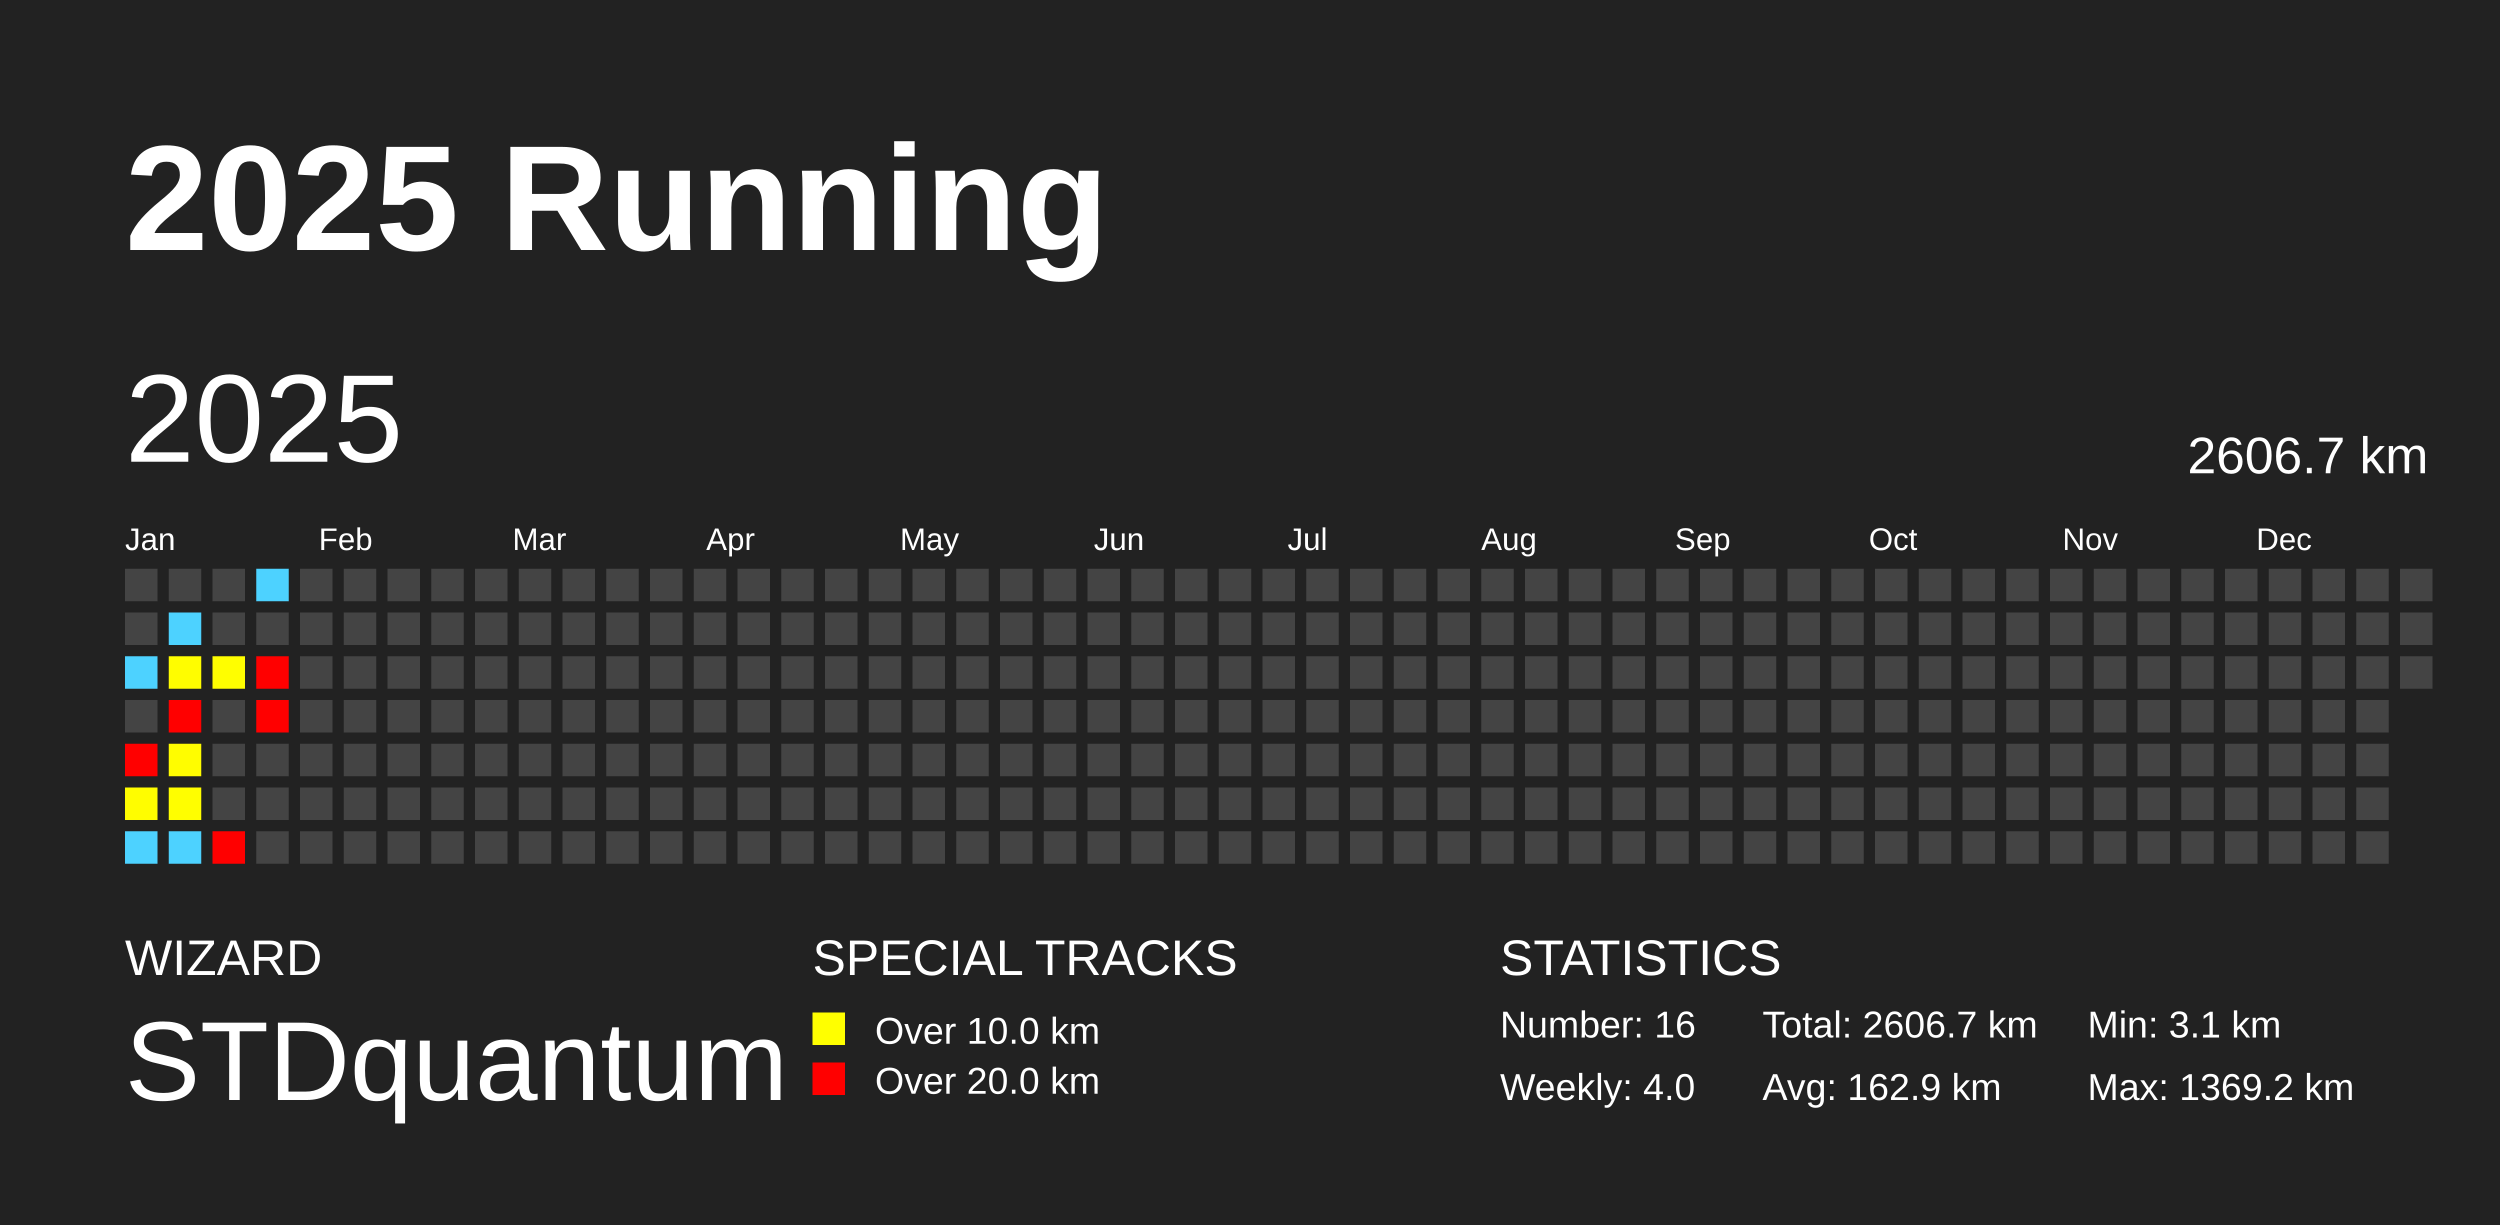
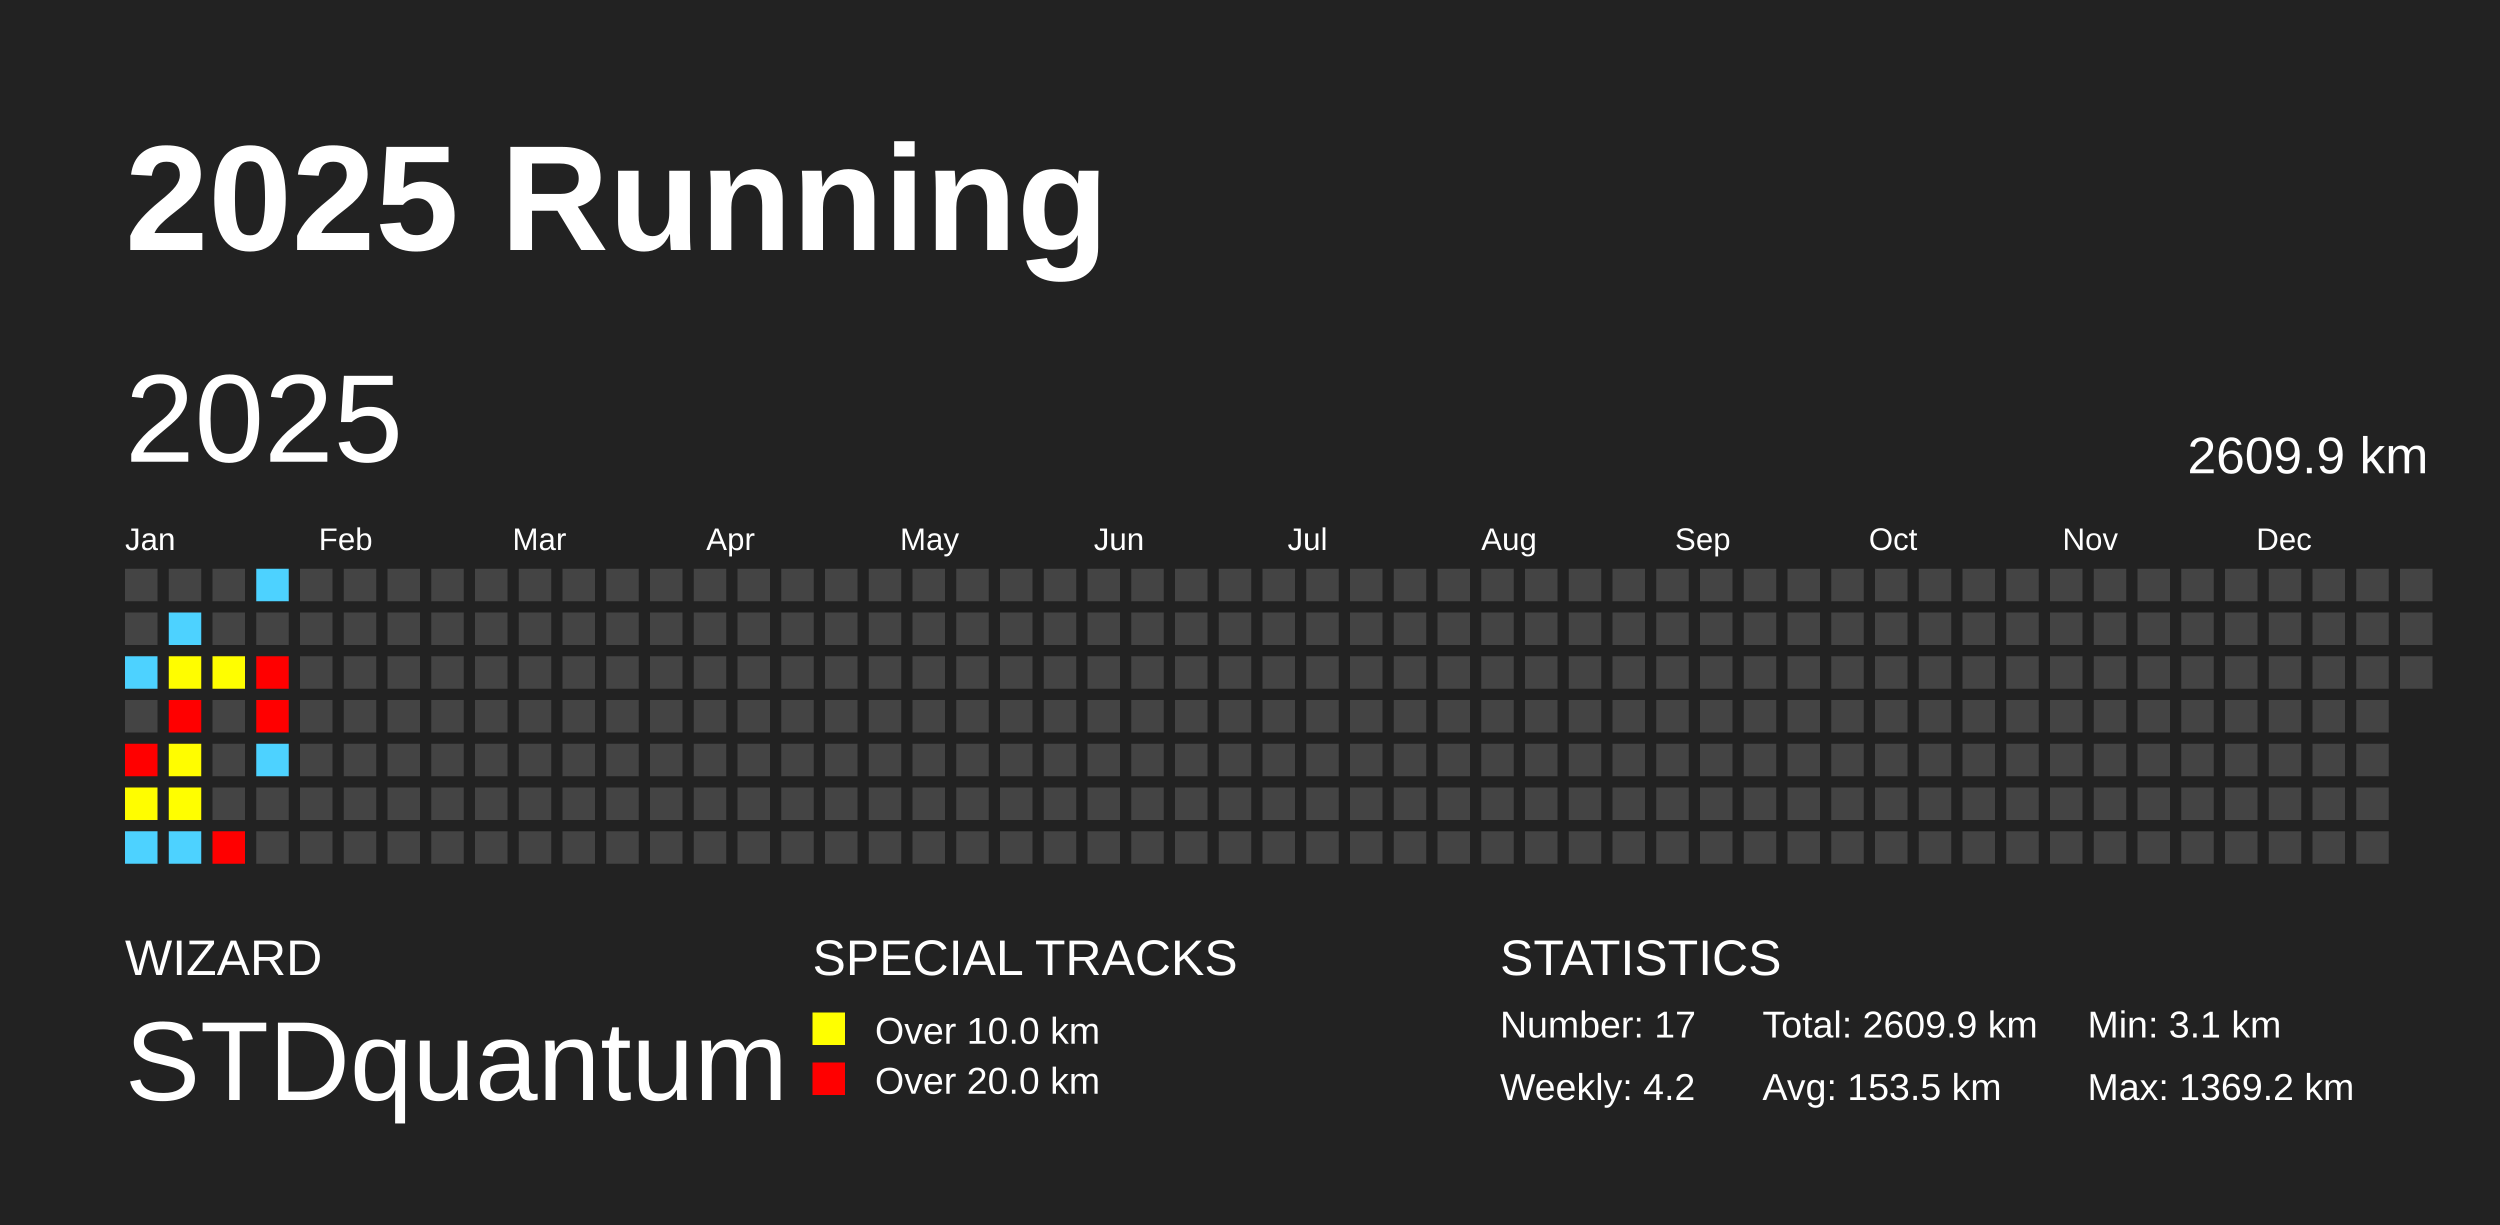
<svg xmlns="http://www.w3.org/2000/svg" baseProfile="full" height="98mm" version="1.1" viewBox="0,0,200,98" width="200mm">
  <defs />
  <rect fill="#222222" height="98" width="200" x="0" y="0" />
  <text fill="#FFFFFF" style="font-size:12px; font-family:Arial; font-weight:bold;" x="10" y="20">2025 Running</text>
  <text fill="#FFFFFF" style="font-size:4px; font-family:Arial" x="10" y="78">WIZARD</text>
  <text fill="#FFFFFF" style="font-size:9px; font-family:Arial" x="10" y="88">STDquantum</text>
  <text fill="#FFFFFF" style="font-size:4px; font-family:Arial" x="65" y="78">SPECIAL TRACKS</text>
  <rect fill="yellow" height="2.6" width="2.6" x="65" y="81" />
  <text fill="#FFFFFF" style="font-size:3px; font-family:Arial" x="70" y="83.5">Over 10.0 km</text>
  <rect fill="red" height="2.6" width="2.6" x="65" y="85" />
  <text fill="#FFFFFF" style="font-size:3px; font-family:Arial" x="70" y="87.5">Over 20.0 km</text>
  <text fill="#FFFFFF" style="font-size:4px; font-family:Arial" x="120" y="78">STATISTICS</text>
-   <text fill="#FFFFFF" style="font-size:3px; font-family:Arial" x="120" y="83">Number: 16</text>
-   <text fill="#FFFFFF" style="font-size:3px; font-family:Arial" x="120" y="88">Weekly: 4.0</text>
-   <text fill="#FFFFFF" style="font-size:3px; font-family:Arial" x="141" y="83">Total: 2606.7 km</text>
-   <text fill="#FFFFFF" style="font-size:3px; font-family:Arial" x="141" y="88">Avg: 162.9 km</text>
+   <text fill="#FFFFFF" style="font-size:3px; font-family:Arial" x="120" y="83">Number: 17</text>
+   <text fill="#FFFFFF" style="font-size:3px; font-family:Arial" x="120" y="88">Weekly: 4.2</text>
+   <text fill="#FFFFFF" style="font-size:3px; font-family:Arial" x="141" y="83">Total: 2609.9 km</text>
+   <text fill="#FFFFFF" style="font-size:3px; font-family:Arial" x="141" y="88">Avg: 153.5 km</text>
  <text fill="#FFFFFF" style="font-size:3px; font-family:Arial" x="167" y="83">Min: 3.1 km</text>
  <text fill="#FFFFFF" style="font-size:3px; font-family:Arial" x="167" y="88">Max: 1369.2 km</text>
  <text dominant-baseline="hanging" fill="#FFFFFF" style="font-size:10.0px; font-family:Arial;" x="10" y="30">2025</text>
-   <text dominant-baseline="hanging" fill="#FFFFFF" style="font-size:4.125px; font-family:Arial;" x="175" y="35">2606.7 km</text>
+   <text dominant-baseline="hanging" fill="#FFFFFF" style="font-size:4.125px; font-family:Arial;" x="175" y="35">2609.9 km</text>
  <text fill="#FFFFFF" style="font-size:2.5px; font-family:Arial" x="10.0" y="44">Jan</text>
  <text fill="#FFFFFF" style="font-size:2.5px; font-family:Arial" x="25.5" y="44">Feb</text>
  <text fill="#FFFFFF" style="font-size:2.5px; font-family:Arial" x="41.0" y="44">Mar</text>
  <text fill="#FFFFFF" style="font-size:2.5px; font-family:Arial" x="56.5" y="44">Apr</text>
  <text fill="#FFFFFF" style="font-size:2.5px; font-family:Arial" x="72.0" y="44">May</text>
  <text fill="#FFFFFF" style="font-size:2.5px; font-family:Arial" x="87.5" y="44">Jun</text>
  <text fill="#FFFFFF" style="font-size:2.5px; font-family:Arial" x="103.0" y="44">Jul</text>
  <text fill="#FFFFFF" style="font-size:2.5px; font-family:Arial" x="118.5" y="44">Aug</text>
  <text fill="#FFFFFF" style="font-size:2.5px; font-family:Arial" x="134.0" y="44">Sep</text>
  <text fill="#FFFFFF" style="font-size:2.5px; font-family:Arial" x="149.5" y="44">Oct</text>
  <text fill="#FFFFFF" style="font-size:2.5px; font-family:Arial" x="165.0" y="44">Nov</text>
  <text fill="#FFFFFF" style="font-size:2.5px; font-family:Arial" x="180.5" y="44">Dec</text>
  <rect fill="#444444" height="2.6" width="2.6" x="10.0" y="45.5" />
  <rect fill="#444444" height="2.6" width="2.6" x="10.0" y="49.0" />
  <rect fill="#4dd2ff" height="2.6" width="2.6" x="10.0" y="52.5" />
  <rect fill="#444444" height="2.6" width="2.6" x="10.0" y="56.0" />
  <rect fill="red" height="2.6" width="2.6" x="10.0" y="59.5" />
  <rect fill="#fffd00" height="2.6" width="2.6" x="10.0" y="63.0" />
  <rect fill="#4dd2ff" height="2.6" width="2.6" x="10.0" y="66.5" />
  <rect fill="#444444" height="2.6" width="2.6" x="13.5" y="45.5" />
  <rect fill="#4dd2ff" height="2.6" width="2.6" x="13.5" y="49.0" />
  <rect fill="#fffd00" height="2.6" width="2.6" x="13.5" y="52.5" />
  <rect fill="red" height="2.6" width="2.6" x="13.5" y="56.0" />
  <rect fill="#fffd00" height="2.6" width="2.6" x="13.5" y="59.5" />
  <rect fill="#fffe00" height="2.6" width="2.6" x="13.5" y="63.0" />
  <rect fill="#4dd2ff" height="2.6" width="2.6" x="13.5" y="66.5" />
  <rect fill="#444444" height="2.6" width="2.6" x="17.0" y="45.5" />
  <rect fill="#444444" height="2.6" width="2.6" x="17.0" y="49.0" />
  <rect fill="#fffe00" height="2.6" width="2.6" x="17.0" y="52.5" />
  <rect fill="#444444" height="2.6" width="2.6" x="17.0" y="56.0" />
  <rect fill="#444444" height="2.6" width="2.6" x="17.0" y="59.5" />
  <rect fill="#444444" height="2.6" width="2.6" x="17.0" y="63.0" />
  <rect fill="red" height="2.6" width="2.6" x="17.0" y="66.5" />
  <rect fill="#4dd2ff" height="2.6" width="2.6" x="20.5" y="45.5" />
  <rect fill="#444444" height="2.6" width="2.6" x="20.5" y="49.0" />
  <rect fill="red" height="2.6" width="2.6" x="20.5" y="52.5" />
  <rect fill="red" height="2.6" width="2.6" x="20.5" y="56.0" />
-   <rect fill="#444444" height="2.6" width="2.6" x="20.5" y="59.5" />
+   <rect fill="#4dd2ff" height="2.6" width="2.6" x="20.5" y="59.5" />
  <rect fill="#444444" height="2.6" width="2.6" x="20.5" y="63.0" />
  <rect fill="#444444" height="2.6" width="2.6" x="20.5" y="66.5" />
  <rect fill="#444444" height="2.6" width="2.6" x="24.0" y="45.5" />
  <rect fill="#444444" height="2.6" width="2.6" x="24.0" y="49.0" />
  <rect fill="#444444" height="2.6" width="2.6" x="24.0" y="52.5" />
  <rect fill="#444444" height="2.6" width="2.6" x="24.0" y="56.0" />
  <rect fill="#444444" height="2.6" width="2.6" x="24.0" y="59.5" />
  <rect fill="#444444" height="2.6" width="2.6" x="24.0" y="63.0" />
  <rect fill="#444444" height="2.6" width="2.6" x="24.0" y="66.5" />
  <rect fill="#444444" height="2.6" width="2.6" x="27.5" y="45.5" />
  <rect fill="#444444" height="2.6" width="2.6" x="27.5" y="49.0" />
  <rect fill="#444444" height="2.6" width="2.6" x="27.5" y="52.5" />
  <rect fill="#444444" height="2.6" width="2.6" x="27.5" y="56.0" />
  <rect fill="#444444" height="2.6" width="2.6" x="27.5" y="59.5" />
  <rect fill="#444444" height="2.6" width="2.6" x="27.5" y="63.0" />
  <rect fill="#444444" height="2.6" width="2.6" x="27.5" y="66.5" />
  <rect fill="#444444" height="2.6" width="2.6" x="31.0" y="45.5" />
  <rect fill="#444444" height="2.6" width="2.6" x="31.0" y="49.0" />
  <rect fill="#444444" height="2.6" width="2.6" x="31.0" y="52.5" />
  <rect fill="#444444" height="2.6" width="2.6" x="31.0" y="56.0" />
  <rect fill="#444444" height="2.6" width="2.6" x="31.0" y="59.5" />
  <rect fill="#444444" height="2.6" width="2.6" x="31.0" y="63.0" />
  <rect fill="#444444" height="2.6" width="2.6" x="31.0" y="66.5" />
  <rect fill="#444444" height="2.6" width="2.6" x="34.5" y="45.5" />
  <rect fill="#444444" height="2.6" width="2.6" x="34.5" y="49.0" />
  <rect fill="#444444" height="2.6" width="2.6" x="34.5" y="52.5" />
  <rect fill="#444444" height="2.6" width="2.6" x="34.5" y="56.0" />
  <rect fill="#444444" height="2.6" width="2.6" x="34.5" y="59.5" />
  <rect fill="#444444" height="2.6" width="2.6" x="34.5" y="63.0" />
  <rect fill="#444444" height="2.6" width="2.6" x="34.5" y="66.5" />
  <rect fill="#444444" height="2.6" width="2.6" x="38.0" y="45.5" />
  <rect fill="#444444" height="2.6" width="2.6" x="38.0" y="49.0" />
  <rect fill="#444444" height="2.6" width="2.6" x="38.0" y="52.5" />
  <rect fill="#444444" height="2.6" width="2.6" x="38.0" y="56.0" />
  <rect fill="#444444" height="2.6" width="2.6" x="38.0" y="59.5" />
  <rect fill="#444444" height="2.6" width="2.6" x="38.0" y="63.0" />
  <rect fill="#444444" height="2.6" width="2.6" x="38.0" y="66.5" />
  <rect fill="#444444" height="2.6" width="2.6" x="41.5" y="45.5" />
  <rect fill="#444444" height="2.6" width="2.6" x="41.5" y="49.0" />
  <rect fill="#444444" height="2.6" width="2.6" x="41.5" y="52.5" />
  <rect fill="#444444" height="2.6" width="2.6" x="41.5" y="56.0" />
  <rect fill="#444444" height="2.6" width="2.6" x="41.5" y="59.5" />
  <rect fill="#444444" height="2.6" width="2.6" x="41.5" y="63.0" />
  <rect fill="#444444" height="2.6" width="2.6" x="41.5" y="66.5" />
  <rect fill="#444444" height="2.6" width="2.6" x="45.0" y="45.5" />
  <rect fill="#444444" height="2.6" width="2.6" x="45.0" y="49.0" />
  <rect fill="#444444" height="2.6" width="2.6" x="45.0" y="52.5" />
  <rect fill="#444444" height="2.6" width="2.6" x="45.0" y="56.0" />
  <rect fill="#444444" height="2.6" width="2.6" x="45.0" y="59.5" />
  <rect fill="#444444" height="2.6" width="2.6" x="45.0" y="63.0" />
  <rect fill="#444444" height="2.6" width="2.6" x="45.0" y="66.5" />
  <rect fill="#444444" height="2.6" width="2.6" x="48.5" y="45.5" />
  <rect fill="#444444" height="2.6" width="2.6" x="48.5" y="49.0" />
  <rect fill="#444444" height="2.6" width="2.6" x="48.5" y="52.5" />
  <rect fill="#444444" height="2.6" width="2.6" x="48.5" y="56.0" />
  <rect fill="#444444" height="2.6" width="2.6" x="48.5" y="59.5" />
  <rect fill="#444444" height="2.6" width="2.6" x="48.5" y="63.0" />
  <rect fill="#444444" height="2.6" width="2.6" x="48.5" y="66.5" />
  <rect fill="#444444" height="2.6" width="2.6" x="52.0" y="45.5" />
  <rect fill="#444444" height="2.6" width="2.6" x="52.0" y="49.0" />
  <rect fill="#444444" height="2.6" width="2.6" x="52.0" y="52.5" />
  <rect fill="#444444" height="2.6" width="2.6" x="52.0" y="56.0" />
  <rect fill="#444444" height="2.6" width="2.6" x="52.0" y="59.5" />
  <rect fill="#444444" height="2.6" width="2.6" x="52.0" y="63.0" />
  <rect fill="#444444" height="2.6" width="2.6" x="52.0" y="66.5" />
  <rect fill="#444444" height="2.6" width="2.6" x="55.5" y="45.5" />
  <rect fill="#444444" height="2.6" width="2.6" x="55.5" y="49.0" />
  <rect fill="#444444" height="2.6" width="2.6" x="55.5" y="52.5" />
  <rect fill="#444444" height="2.6" width="2.6" x="55.5" y="56.0" />
  <rect fill="#444444" height="2.6" width="2.6" x="55.5" y="59.5" />
  <rect fill="#444444" height="2.6" width="2.6" x="55.5" y="63.0" />
  <rect fill="#444444" height="2.6" width="2.6" x="55.5" y="66.5" />
  <rect fill="#444444" height="2.6" width="2.6" x="59.0" y="45.5" />
  <rect fill="#444444" height="2.6" width="2.6" x="59.0" y="49.0" />
  <rect fill="#444444" height="2.6" width="2.6" x="59.0" y="52.5" />
  <rect fill="#444444" height="2.6" width="2.6" x="59.0" y="56.0" />
  <rect fill="#444444" height="2.6" width="2.6" x="59.0" y="59.5" />
  <rect fill="#444444" height="2.6" width="2.6" x="59.0" y="63.0" />
  <rect fill="#444444" height="2.6" width="2.6" x="59.0" y="66.5" />
  <rect fill="#444444" height="2.6" width="2.6" x="62.5" y="45.5" />
  <rect fill="#444444" height="2.6" width="2.6" x="62.5" y="49.0" />
  <rect fill="#444444" height="2.6" width="2.6" x="62.5" y="52.5" />
  <rect fill="#444444" height="2.6" width="2.6" x="62.5" y="56.0" />
  <rect fill="#444444" height="2.6" width="2.6" x="62.5" y="59.5" />
  <rect fill="#444444" height="2.6" width="2.6" x="62.5" y="63.0" />
  <rect fill="#444444" height="2.6" width="2.6" x="62.5" y="66.5" />
  <rect fill="#444444" height="2.6" width="2.6" x="66.0" y="45.5" />
  <rect fill="#444444" height="2.6" width="2.6" x="66.0" y="49.0" />
  <rect fill="#444444" height="2.6" width="2.6" x="66.0" y="52.5" />
  <rect fill="#444444" height="2.6" width="2.6" x="66.0" y="56.0" />
  <rect fill="#444444" height="2.6" width="2.6" x="66.0" y="59.5" />
  <rect fill="#444444" height="2.6" width="2.6" x="66.0" y="63.0" />
  <rect fill="#444444" height="2.6" width="2.6" x="66.0" y="66.5" />
  <rect fill="#444444" height="2.6" width="2.6" x="69.5" y="45.5" />
  <rect fill="#444444" height="2.6" width="2.6" x="69.5" y="49.0" />
  <rect fill="#444444" height="2.6" width="2.6" x="69.5" y="52.5" />
  <rect fill="#444444" height="2.6" width="2.6" x="69.5" y="56.0" />
  <rect fill="#444444" height="2.6" width="2.6" x="69.5" y="59.5" />
  <rect fill="#444444" height="2.6" width="2.6" x="69.5" y="63.0" />
  <rect fill="#444444" height="2.6" width="2.6" x="69.5" y="66.5" />
  <rect fill="#444444" height="2.6" width="2.6" x="73.0" y="45.5" />
  <rect fill="#444444" height="2.6" width="2.6" x="73.0" y="49.0" />
  <rect fill="#444444" height="2.6" width="2.6" x="73.0" y="52.5" />
  <rect fill="#444444" height="2.6" width="2.6" x="73.0" y="56.0" />
  <rect fill="#444444" height="2.6" width="2.6" x="73.0" y="59.5" />
  <rect fill="#444444" height="2.6" width="2.6" x="73.0" y="63.0" />
  <rect fill="#444444" height="2.6" width="2.6" x="73.0" y="66.5" />
  <rect fill="#444444" height="2.6" width="2.6" x="76.5" y="45.5" />
  <rect fill="#444444" height="2.6" width="2.6" x="76.5" y="49.0" />
  <rect fill="#444444" height="2.6" width="2.6" x="76.5" y="52.5" />
  <rect fill="#444444" height="2.6" width="2.6" x="76.5" y="56.0" />
  <rect fill="#444444" height="2.6" width="2.6" x="76.5" y="59.5" />
  <rect fill="#444444" height="2.6" width="2.6" x="76.5" y="63.0" />
  <rect fill="#444444" height="2.6" width="2.6" x="76.5" y="66.5" />
  <rect fill="#444444" height="2.6" width="2.6" x="80.0" y="45.5" />
  <rect fill="#444444" height="2.6" width="2.6" x="80.0" y="49.0" />
  <rect fill="#444444" height="2.6" width="2.6" x="80.0" y="52.5" />
  <rect fill="#444444" height="2.6" width="2.6" x="80.0" y="56.0" />
  <rect fill="#444444" height="2.6" width="2.6" x="80.0" y="59.5" />
  <rect fill="#444444" height="2.6" width="2.6" x="80.0" y="63.0" />
  <rect fill="#444444" height="2.6" width="2.6" x="80.0" y="66.5" />
  <rect fill="#444444" height="2.6" width="2.6" x="83.5" y="45.5" />
  <rect fill="#444444" height="2.6" width="2.6" x="83.5" y="49.0" />
  <rect fill="#444444" height="2.6" width="2.6" x="83.5" y="52.5" />
  <rect fill="#444444" height="2.6" width="2.6" x="83.5" y="56.0" />
  <rect fill="#444444" height="2.6" width="2.6" x="83.5" y="59.5" />
  <rect fill="#444444" height="2.6" width="2.6" x="83.5" y="63.0" />
  <rect fill="#444444" height="2.6" width="2.6" x="83.5" y="66.5" />
  <rect fill="#444444" height="2.6" width="2.6" x="87.0" y="45.5" />
  <rect fill="#444444" height="2.6" width="2.6" x="87.0" y="49.0" />
  <rect fill="#444444" height="2.6" width="2.6" x="87.0" y="52.5" />
  <rect fill="#444444" height="2.6" width="2.6" x="87.0" y="56.0" />
  <rect fill="#444444" height="2.6" width="2.6" x="87.0" y="59.5" />
  <rect fill="#444444" height="2.6" width="2.6" x="87.0" y="63.0" />
  <rect fill="#444444" height="2.6" width="2.6" x="87.0" y="66.5" />
  <rect fill="#444444" height="2.6" width="2.6" x="90.5" y="45.5" />
  <rect fill="#444444" height="2.6" width="2.6" x="90.5" y="49.0" />
  <rect fill="#444444" height="2.6" width="2.6" x="90.5" y="52.5" />
  <rect fill="#444444" height="2.6" width="2.6" x="90.5" y="56.0" />
  <rect fill="#444444" height="2.6" width="2.6" x="90.5" y="59.5" />
  <rect fill="#444444" height="2.6" width="2.6" x="90.5" y="63.0" />
  <rect fill="#444444" height="2.6" width="2.6" x="90.5" y="66.5" />
  <rect fill="#444444" height="2.6" width="2.6" x="94.0" y="45.5" />
  <rect fill="#444444" height="2.6" width="2.6" x="94.0" y="49.0" />
  <rect fill="#444444" height="2.6" width="2.6" x="94.0" y="52.5" />
  <rect fill="#444444" height="2.6" width="2.6" x="94.0" y="56.0" />
  <rect fill="#444444" height="2.6" width="2.6" x="94.0" y="59.5" />
  <rect fill="#444444" height="2.6" width="2.6" x="94.0" y="63.0" />
  <rect fill="#444444" height="2.6" width="2.6" x="94.0" y="66.5" />
  <rect fill="#444444" height="2.6" width="2.6" x="97.5" y="45.5" />
  <rect fill="#444444" height="2.6" width="2.6" x="97.5" y="49.0" />
  <rect fill="#444444" height="2.6" width="2.6" x="97.5" y="52.5" />
  <rect fill="#444444" height="2.6" width="2.6" x="97.5" y="56.0" />
  <rect fill="#444444" height="2.6" width="2.6" x="97.5" y="59.5" />
  <rect fill="#444444" height="2.6" width="2.6" x="97.5" y="63.0" />
  <rect fill="#444444" height="2.6" width="2.6" x="97.5" y="66.5" />
  <rect fill="#444444" height="2.6" width="2.6" x="101.0" y="45.5" />
  <rect fill="#444444" height="2.6" width="2.6" x="101.0" y="49.0" />
  <rect fill="#444444" height="2.6" width="2.6" x="101.0" y="52.5" />
  <rect fill="#444444" height="2.6" width="2.6" x="101.0" y="56.0" />
  <rect fill="#444444" height="2.6" width="2.6" x="101.0" y="59.5" />
  <rect fill="#444444" height="2.6" width="2.6" x="101.0" y="63.0" />
  <rect fill="#444444" height="2.6" width="2.6" x="101.0" y="66.5" />
  <rect fill="#444444" height="2.6" width="2.6" x="104.5" y="45.5" />
  <rect fill="#444444" height="2.6" width="2.6" x="104.5" y="49.0" />
  <rect fill="#444444" height="2.6" width="2.6" x="104.5" y="52.5" />
  <rect fill="#444444" height="2.6" width="2.6" x="104.5" y="56.0" />
  <rect fill="#444444" height="2.6" width="2.6" x="104.5" y="59.5" />
  <rect fill="#444444" height="2.6" width="2.6" x="104.5" y="63.0" />
  <rect fill="#444444" height="2.6" width="2.6" x="104.5" y="66.5" />
  <rect fill="#444444" height="2.6" width="2.6" x="108.0" y="45.5" />
  <rect fill="#444444" height="2.6" width="2.6" x="108.0" y="49.0" />
  <rect fill="#444444" height="2.6" width="2.6" x="108.0" y="52.5" />
  <rect fill="#444444" height="2.6" width="2.6" x="108.0" y="56.0" />
  <rect fill="#444444" height="2.6" width="2.6" x="108.0" y="59.5" />
  <rect fill="#444444" height="2.6" width="2.6" x="108.0" y="63.0" />
  <rect fill="#444444" height="2.6" width="2.6" x="108.0" y="66.5" />
  <rect fill="#444444" height="2.6" width="2.6" x="111.5" y="45.5" />
  <rect fill="#444444" height="2.6" width="2.6" x="111.5" y="49.0" />
  <rect fill="#444444" height="2.6" width="2.6" x="111.5" y="52.5" />
  <rect fill="#444444" height="2.6" width="2.6" x="111.5" y="56.0" />
  <rect fill="#444444" height="2.6" width="2.6" x="111.5" y="59.5" />
  <rect fill="#444444" height="2.6" width="2.6" x="111.5" y="63.0" />
  <rect fill="#444444" height="2.6" width="2.6" x="111.5" y="66.5" />
  <rect fill="#444444" height="2.6" width="2.6" x="115.0" y="45.5" />
  <rect fill="#444444" height="2.6" width="2.6" x="115.0" y="49.0" />
  <rect fill="#444444" height="2.6" width="2.6" x="115.0" y="52.5" />
  <rect fill="#444444" height="2.6" width="2.6" x="115.0" y="56.0" />
  <rect fill="#444444" height="2.6" width="2.6" x="115.0" y="59.5" />
  <rect fill="#444444" height="2.6" width="2.6" x="115.0" y="63.0" />
  <rect fill="#444444" height="2.6" width="2.6" x="115.0" y="66.5" />
  <rect fill="#444444" height="2.6" width="2.6" x="118.5" y="45.5" />
  <rect fill="#444444" height="2.6" width="2.6" x="118.5" y="49.0" />
  <rect fill="#444444" height="2.6" width="2.6" x="118.5" y="52.5" />
  <rect fill="#444444" height="2.6" width="2.6" x="118.5" y="56.0" />
  <rect fill="#444444" height="2.6" width="2.6" x="118.5" y="59.5" />
  <rect fill="#444444" height="2.6" width="2.6" x="118.5" y="63.0" />
  <rect fill="#444444" height="2.6" width="2.6" x="118.5" y="66.5" />
  <rect fill="#444444" height="2.6" width="2.6" x="122.0" y="45.5" />
  <rect fill="#444444" height="2.6" width="2.6" x="122.0" y="49.0" />
  <rect fill="#444444" height="2.6" width="2.6" x="122.0" y="52.5" />
  <rect fill="#444444" height="2.6" width="2.6" x="122.0" y="56.0" />
  <rect fill="#444444" height="2.6" width="2.6" x="122.0" y="59.5" />
  <rect fill="#444444" height="2.6" width="2.6" x="122.0" y="63.0" />
  <rect fill="#444444" height="2.6" width="2.6" x="122.0" y="66.5" />
  <rect fill="#444444" height="2.6" width="2.6" x="125.5" y="45.5" />
  <rect fill="#444444" height="2.6" width="2.6" x="125.5" y="49.0" />
  <rect fill="#444444" height="2.6" width="2.6" x="125.5" y="52.5" />
  <rect fill="#444444" height="2.6" width="2.6" x="125.5" y="56.0" />
  <rect fill="#444444" height="2.6" width="2.6" x="125.5" y="59.5" />
  <rect fill="#444444" height="2.6" width="2.6" x="125.5" y="63.0" />
  <rect fill="#444444" height="2.6" width="2.6" x="125.5" y="66.5" />
  <rect fill="#444444" height="2.6" width="2.6" x="129.0" y="45.5" />
  <rect fill="#444444" height="2.6" width="2.6" x="129.0" y="49.0" />
  <rect fill="#444444" height="2.6" width="2.6" x="129.0" y="52.5" />
  <rect fill="#444444" height="2.6" width="2.6" x="129.0" y="56.0" />
  <rect fill="#444444" height="2.6" width="2.6" x="129.0" y="59.5" />
  <rect fill="#444444" height="2.6" width="2.6" x="129.0" y="63.0" />
  <rect fill="#444444" height="2.6" width="2.6" x="129.0" y="66.5" />
  <rect fill="#444444" height="2.6" width="2.6" x="132.5" y="45.5" />
  <rect fill="#444444" height="2.6" width="2.6" x="132.5" y="49.0" />
  <rect fill="#444444" height="2.6" width="2.6" x="132.5" y="52.5" />
  <rect fill="#444444" height="2.6" width="2.6" x="132.5" y="56.0" />
  <rect fill="#444444" height="2.6" width="2.6" x="132.5" y="59.5" />
  <rect fill="#444444" height="2.6" width="2.6" x="132.5" y="63.0" />
  <rect fill="#444444" height="2.6" width="2.6" x="132.5" y="66.5" />
  <rect fill="#444444" height="2.6" width="2.6" x="136.0" y="45.5" />
  <rect fill="#444444" height="2.6" width="2.6" x="136.0" y="49.0" />
  <rect fill="#444444" height="2.6" width="2.6" x="136.0" y="52.5" />
  <rect fill="#444444" height="2.6" width="2.6" x="136.0" y="56.0" />
  <rect fill="#444444" height="2.6" width="2.6" x="136.0" y="59.5" />
  <rect fill="#444444" height="2.6" width="2.6" x="136.0" y="63.0" />
  <rect fill="#444444" height="2.6" width="2.6" x="136.0" y="66.5" />
  <rect fill="#444444" height="2.6" width="2.6" x="139.5" y="45.5" />
  <rect fill="#444444" height="2.6" width="2.6" x="139.5" y="49.0" />
  <rect fill="#444444" height="2.6" width="2.6" x="139.5" y="52.5" />
  <rect fill="#444444" height="2.6" width="2.6" x="139.5" y="56.0" />
  <rect fill="#444444" height="2.6" width="2.6" x="139.5" y="59.5" />
  <rect fill="#444444" height="2.6" width="2.6" x="139.5" y="63.0" />
  <rect fill="#444444" height="2.6" width="2.6" x="139.5" y="66.5" />
  <rect fill="#444444" height="2.6" width="2.6" x="143.0" y="45.5" />
  <rect fill="#444444" height="2.6" width="2.6" x="143.0" y="49.0" />
  <rect fill="#444444" height="2.6" width="2.6" x="143.0" y="52.5" />
  <rect fill="#444444" height="2.6" width="2.6" x="143.0" y="56.0" />
  <rect fill="#444444" height="2.6" width="2.6" x="143.0" y="59.5" />
  <rect fill="#444444" height="2.6" width="2.6" x="143.0" y="63.0" />
  <rect fill="#444444" height="2.6" width="2.6" x="143.0" y="66.5" />
  <rect fill="#444444" height="2.6" width="2.6" x="146.5" y="45.5" />
  <rect fill="#444444" height="2.6" width="2.6" x="146.5" y="49.0" />
  <rect fill="#444444" height="2.6" width="2.6" x="146.5" y="52.5" />
  <rect fill="#444444" height="2.6" width="2.6" x="146.5" y="56.0" />
  <rect fill="#444444" height="2.6" width="2.6" x="146.5" y="59.5" />
  <rect fill="#444444" height="2.6" width="2.6" x="146.5" y="63.0" />
  <rect fill="#444444" height="2.6" width="2.6" x="146.5" y="66.5" />
  <rect fill="#444444" height="2.6" width="2.6" x="150.0" y="45.5" />
  <rect fill="#444444" height="2.6" width="2.6" x="150.0" y="49.0" />
  <rect fill="#444444" height="2.6" width="2.6" x="150.0" y="52.5" />
  <rect fill="#444444" height="2.6" width="2.6" x="150.0" y="56.0" />
  <rect fill="#444444" height="2.6" width="2.6" x="150.0" y="59.5" />
  <rect fill="#444444" height="2.6" width="2.6" x="150.0" y="63.0" />
  <rect fill="#444444" height="2.6" width="2.6" x="150.0" y="66.5" />
  <rect fill="#444444" height="2.6" width="2.6" x="153.5" y="45.5" />
  <rect fill="#444444" height="2.6" width="2.6" x="153.5" y="49.0" />
  <rect fill="#444444" height="2.6" width="2.6" x="153.5" y="52.5" />
  <rect fill="#444444" height="2.6" width="2.6" x="153.5" y="56.0" />
  <rect fill="#444444" height="2.6" width="2.6" x="153.5" y="59.5" />
  <rect fill="#444444" height="2.6" width="2.6" x="153.5" y="63.0" />
  <rect fill="#444444" height="2.6" width="2.6" x="153.5" y="66.5" />
  <rect fill="#444444" height="2.6" width="2.6" x="157.0" y="45.5" />
  <rect fill="#444444" height="2.6" width="2.6" x="157.0" y="49.0" />
  <rect fill="#444444" height="2.6" width="2.6" x="157.0" y="52.5" />
  <rect fill="#444444" height="2.6" width="2.6" x="157.0" y="56.0" />
  <rect fill="#444444" height="2.6" width="2.6" x="157.0" y="59.5" />
  <rect fill="#444444" height="2.6" width="2.6" x="157.0" y="63.0" />
  <rect fill="#444444" height="2.6" width="2.6" x="157.0" y="66.5" />
  <rect fill="#444444" height="2.6" width="2.6" x="160.5" y="45.5" />
  <rect fill="#444444" height="2.6" width="2.6" x="160.5" y="49.0" />
  <rect fill="#444444" height="2.6" width="2.6" x="160.5" y="52.5" />
  <rect fill="#444444" height="2.6" width="2.6" x="160.5" y="56.0" />
  <rect fill="#444444" height="2.6" width="2.6" x="160.5" y="59.5" />
  <rect fill="#444444" height="2.6" width="2.6" x="160.5" y="63.0" />
  <rect fill="#444444" height="2.6" width="2.6" x="160.5" y="66.5" />
  <rect fill="#444444" height="2.6" width="2.6" x="164.0" y="45.5" />
  <rect fill="#444444" height="2.6" width="2.6" x="164.0" y="49.0" />
  <rect fill="#444444" height="2.6" width="2.6" x="164.0" y="52.5" />
  <rect fill="#444444" height="2.6" width="2.6" x="164.0" y="56.0" />
  <rect fill="#444444" height="2.6" width="2.6" x="164.0" y="59.5" />
  <rect fill="#444444" height="2.6" width="2.6" x="164.0" y="63.0" />
  <rect fill="#444444" height="2.6" width="2.6" x="164.0" y="66.5" />
  <rect fill="#444444" height="2.6" width="2.6" x="167.5" y="45.5" />
  <rect fill="#444444" height="2.6" width="2.6" x="167.5" y="49.0" />
  <rect fill="#444444" height="2.6" width="2.6" x="167.5" y="52.5" />
  <rect fill="#444444" height="2.6" width="2.6" x="167.5" y="56.0" />
  <rect fill="#444444" height="2.6" width="2.6" x="167.5" y="59.5" />
  <rect fill="#444444" height="2.6" width="2.6" x="167.5" y="63.0" />
  <rect fill="#444444" height="2.6" width="2.6" x="167.5" y="66.5" />
  <rect fill="#444444" height="2.6" width="2.6" x="171.0" y="45.5" />
  <rect fill="#444444" height="2.6" width="2.6" x="171.0" y="49.0" />
  <rect fill="#444444" height="2.6" width="2.6" x="171.0" y="52.5" />
  <rect fill="#444444" height="2.6" width="2.6" x="171.0" y="56.0" />
  <rect fill="#444444" height="2.6" width="2.6" x="171.0" y="59.5" />
  <rect fill="#444444" height="2.6" width="2.6" x="171.0" y="63.0" />
  <rect fill="#444444" height="2.6" width="2.6" x="171.0" y="66.5" />
  <rect fill="#444444" height="2.6" width="2.6" x="174.5" y="45.5" />
  <rect fill="#444444" height="2.6" width="2.6" x="174.5" y="49.0" />
  <rect fill="#444444" height="2.6" width="2.6" x="174.5" y="52.5" />
  <rect fill="#444444" height="2.6" width="2.6" x="174.5" y="56.0" />
  <rect fill="#444444" height="2.6" width="2.6" x="174.5" y="59.5" />
  <rect fill="#444444" height="2.6" width="2.6" x="174.5" y="63.0" />
  <rect fill="#444444" height="2.6" width="2.6" x="174.5" y="66.5" />
  <rect fill="#444444" height="2.6" width="2.6" x="178.0" y="45.5" />
  <rect fill="#444444" height="2.6" width="2.6" x="178.0" y="49.0" />
  <rect fill="#444444" height="2.6" width="2.6" x="178.0" y="52.5" />
  <rect fill="#444444" height="2.6" width="2.6" x="178.0" y="56.0" />
  <rect fill="#444444" height="2.6" width="2.6" x="178.0" y="59.5" />
  <rect fill="#444444" height="2.6" width="2.6" x="178.0" y="63.0" />
  <rect fill="#444444" height="2.6" width="2.6" x="178.0" y="66.5" />
  <rect fill="#444444" height="2.6" width="2.6" x="181.5" y="45.5" />
  <rect fill="#444444" height="2.6" width="2.6" x="181.5" y="49.0" />
  <rect fill="#444444" height="2.6" width="2.6" x="181.5" y="52.5" />
  <rect fill="#444444" height="2.6" width="2.6" x="181.5" y="56.0" />
  <rect fill="#444444" height="2.6" width="2.6" x="181.5" y="59.5" />
  <rect fill="#444444" height="2.6" width="2.6" x="181.5" y="63.0" />
  <rect fill="#444444" height="2.6" width="2.6" x="181.5" y="66.5" />
  <rect fill="#444444" height="2.6" width="2.6" x="185.0" y="45.5" />
  <rect fill="#444444" height="2.6" width="2.6" x="185.0" y="49.0" />
  <rect fill="#444444" height="2.6" width="2.6" x="185.0" y="52.5" />
  <rect fill="#444444" height="2.6" width="2.6" x="185.0" y="56.0" />
  <rect fill="#444444" height="2.6" width="2.6" x="185.0" y="59.5" />
  <rect fill="#444444" height="2.6" width="2.6" x="185.0" y="63.0" />
  <rect fill="#444444" height="2.6" width="2.6" x="185.0" y="66.5" />
  <rect fill="#444444" height="2.6" width="2.6" x="188.5" y="45.5" />
  <rect fill="#444444" height="2.6" width="2.6" x="188.5" y="49.0" />
  <rect fill="#444444" height="2.6" width="2.6" x="188.5" y="52.5" />
  <rect fill="#444444" height="2.6" width="2.6" x="188.5" y="56.0" />
  <rect fill="#444444" height="2.6" width="2.6" x="188.5" y="59.5" />
  <rect fill="#444444" height="2.6" width="2.6" x="188.5" y="63.0" />
  <rect fill="#444444" height="2.6" width="2.6" x="188.5" y="66.5" />
  <rect fill="#444444" height="2.6" width="2.6" x="192.0" y="45.5" />
  <rect fill="#444444" height="2.6" width="2.6" x="192.0" y="49.0" />
  <rect fill="#444444" height="2.6" width="2.6" x="192.0" y="52.5" />
</svg>
